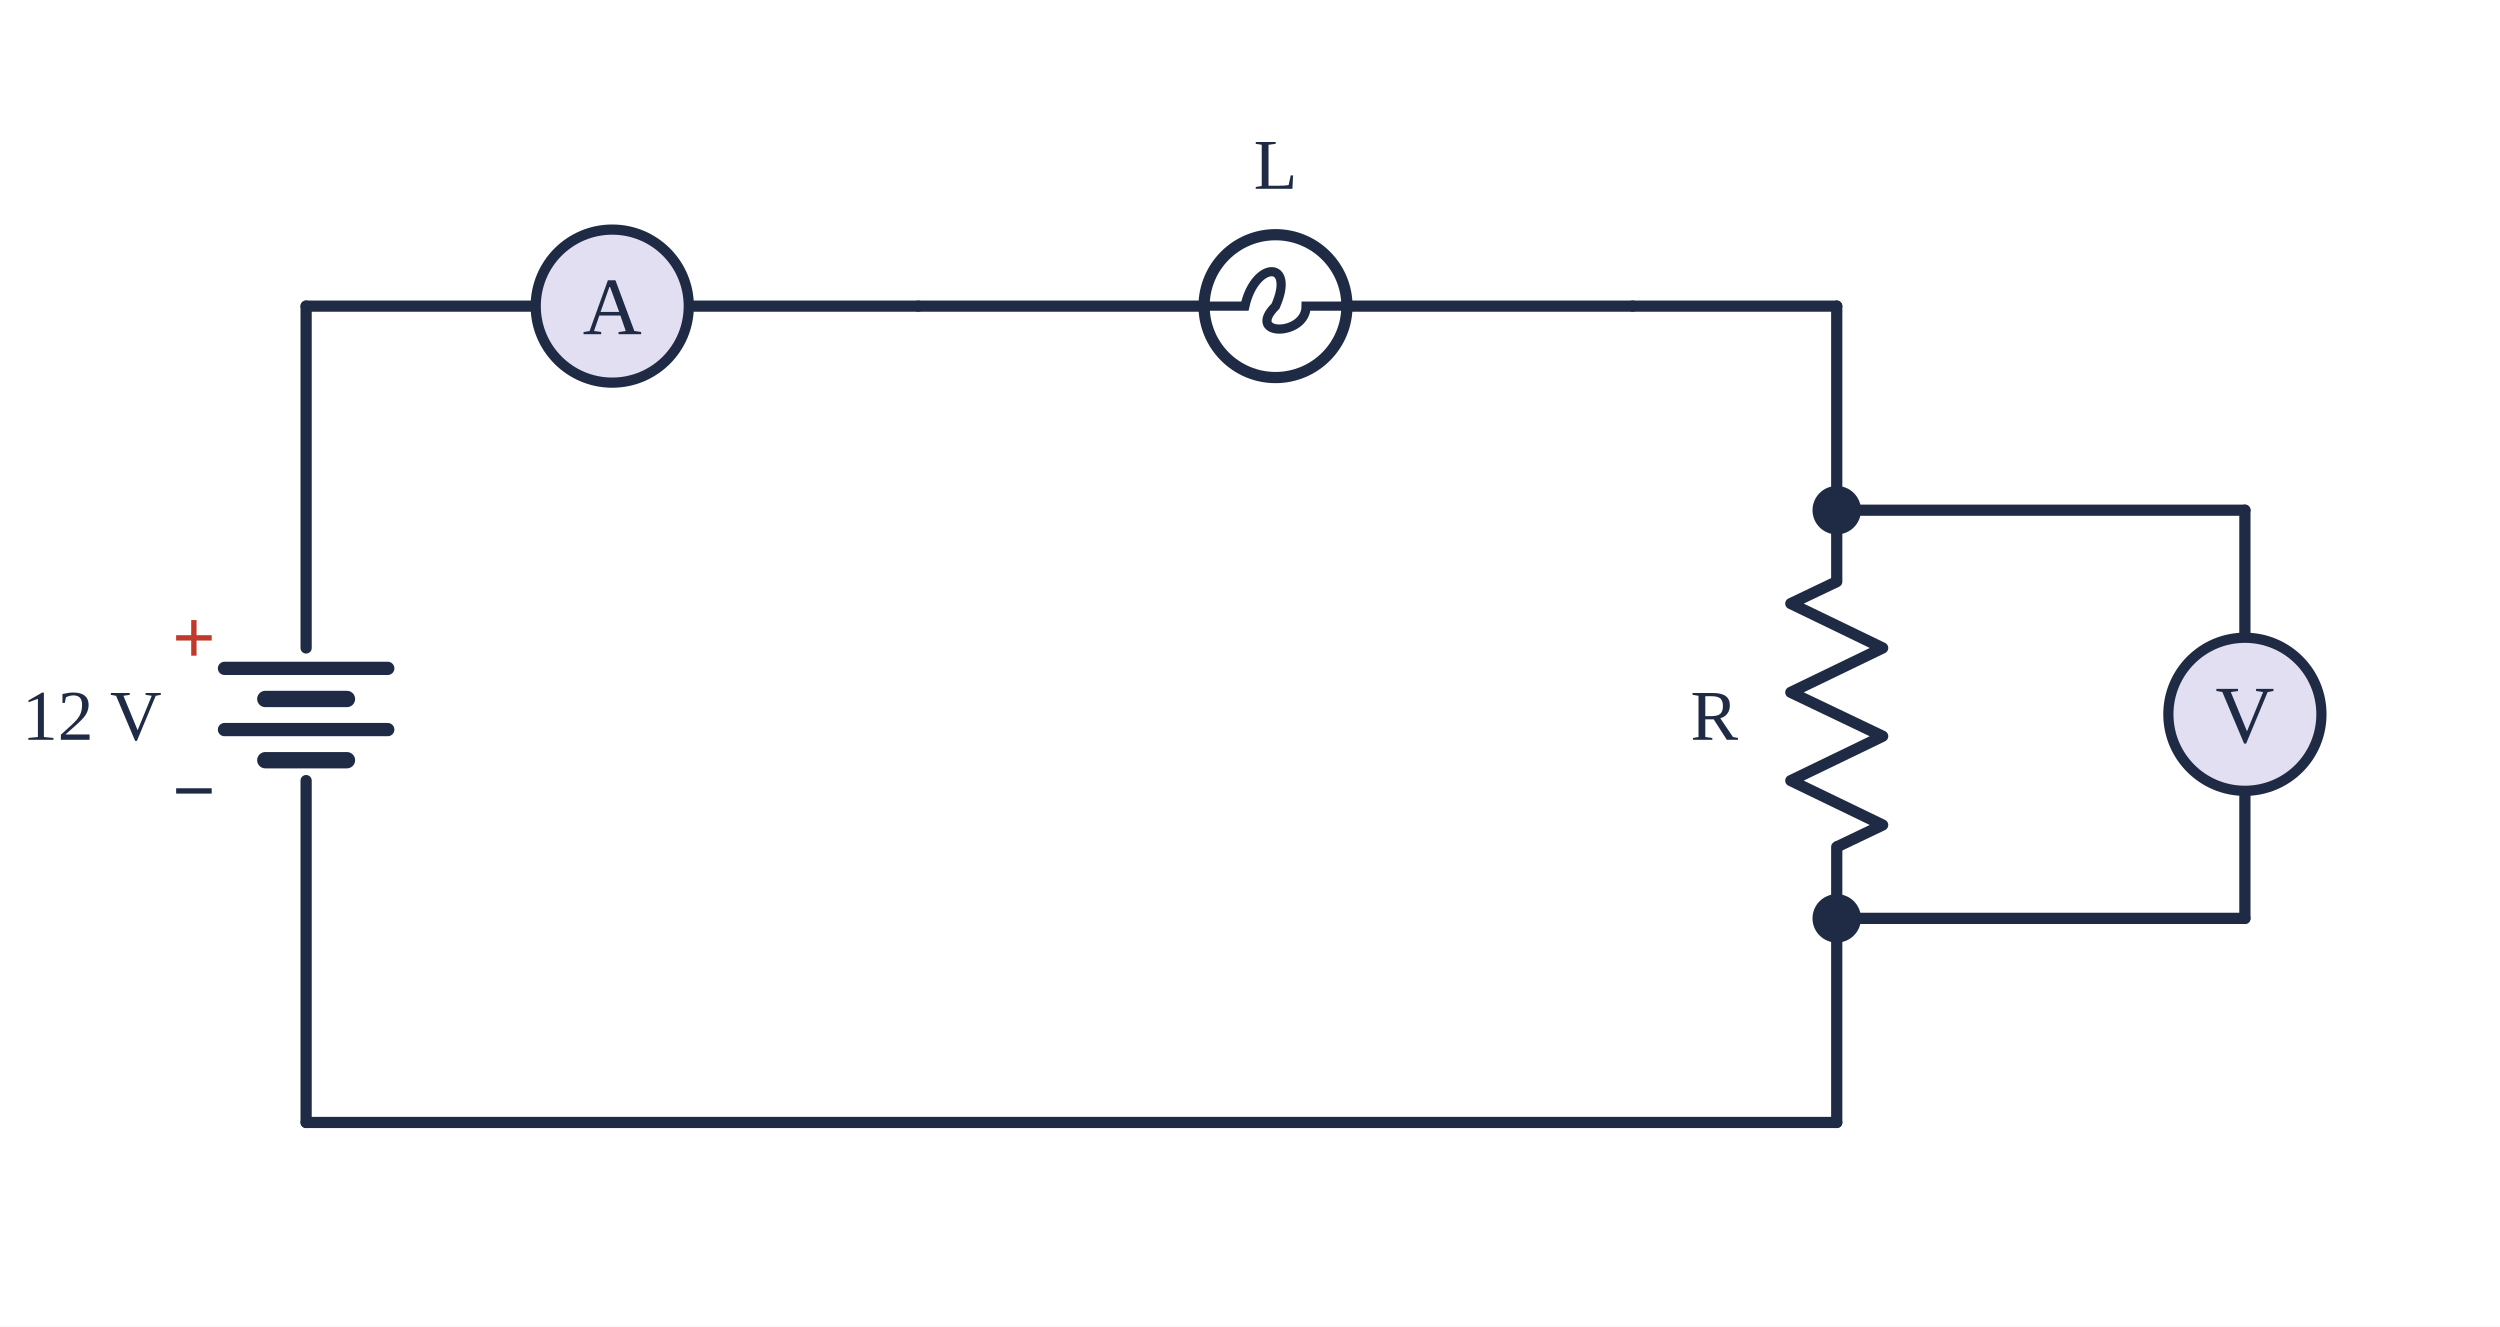
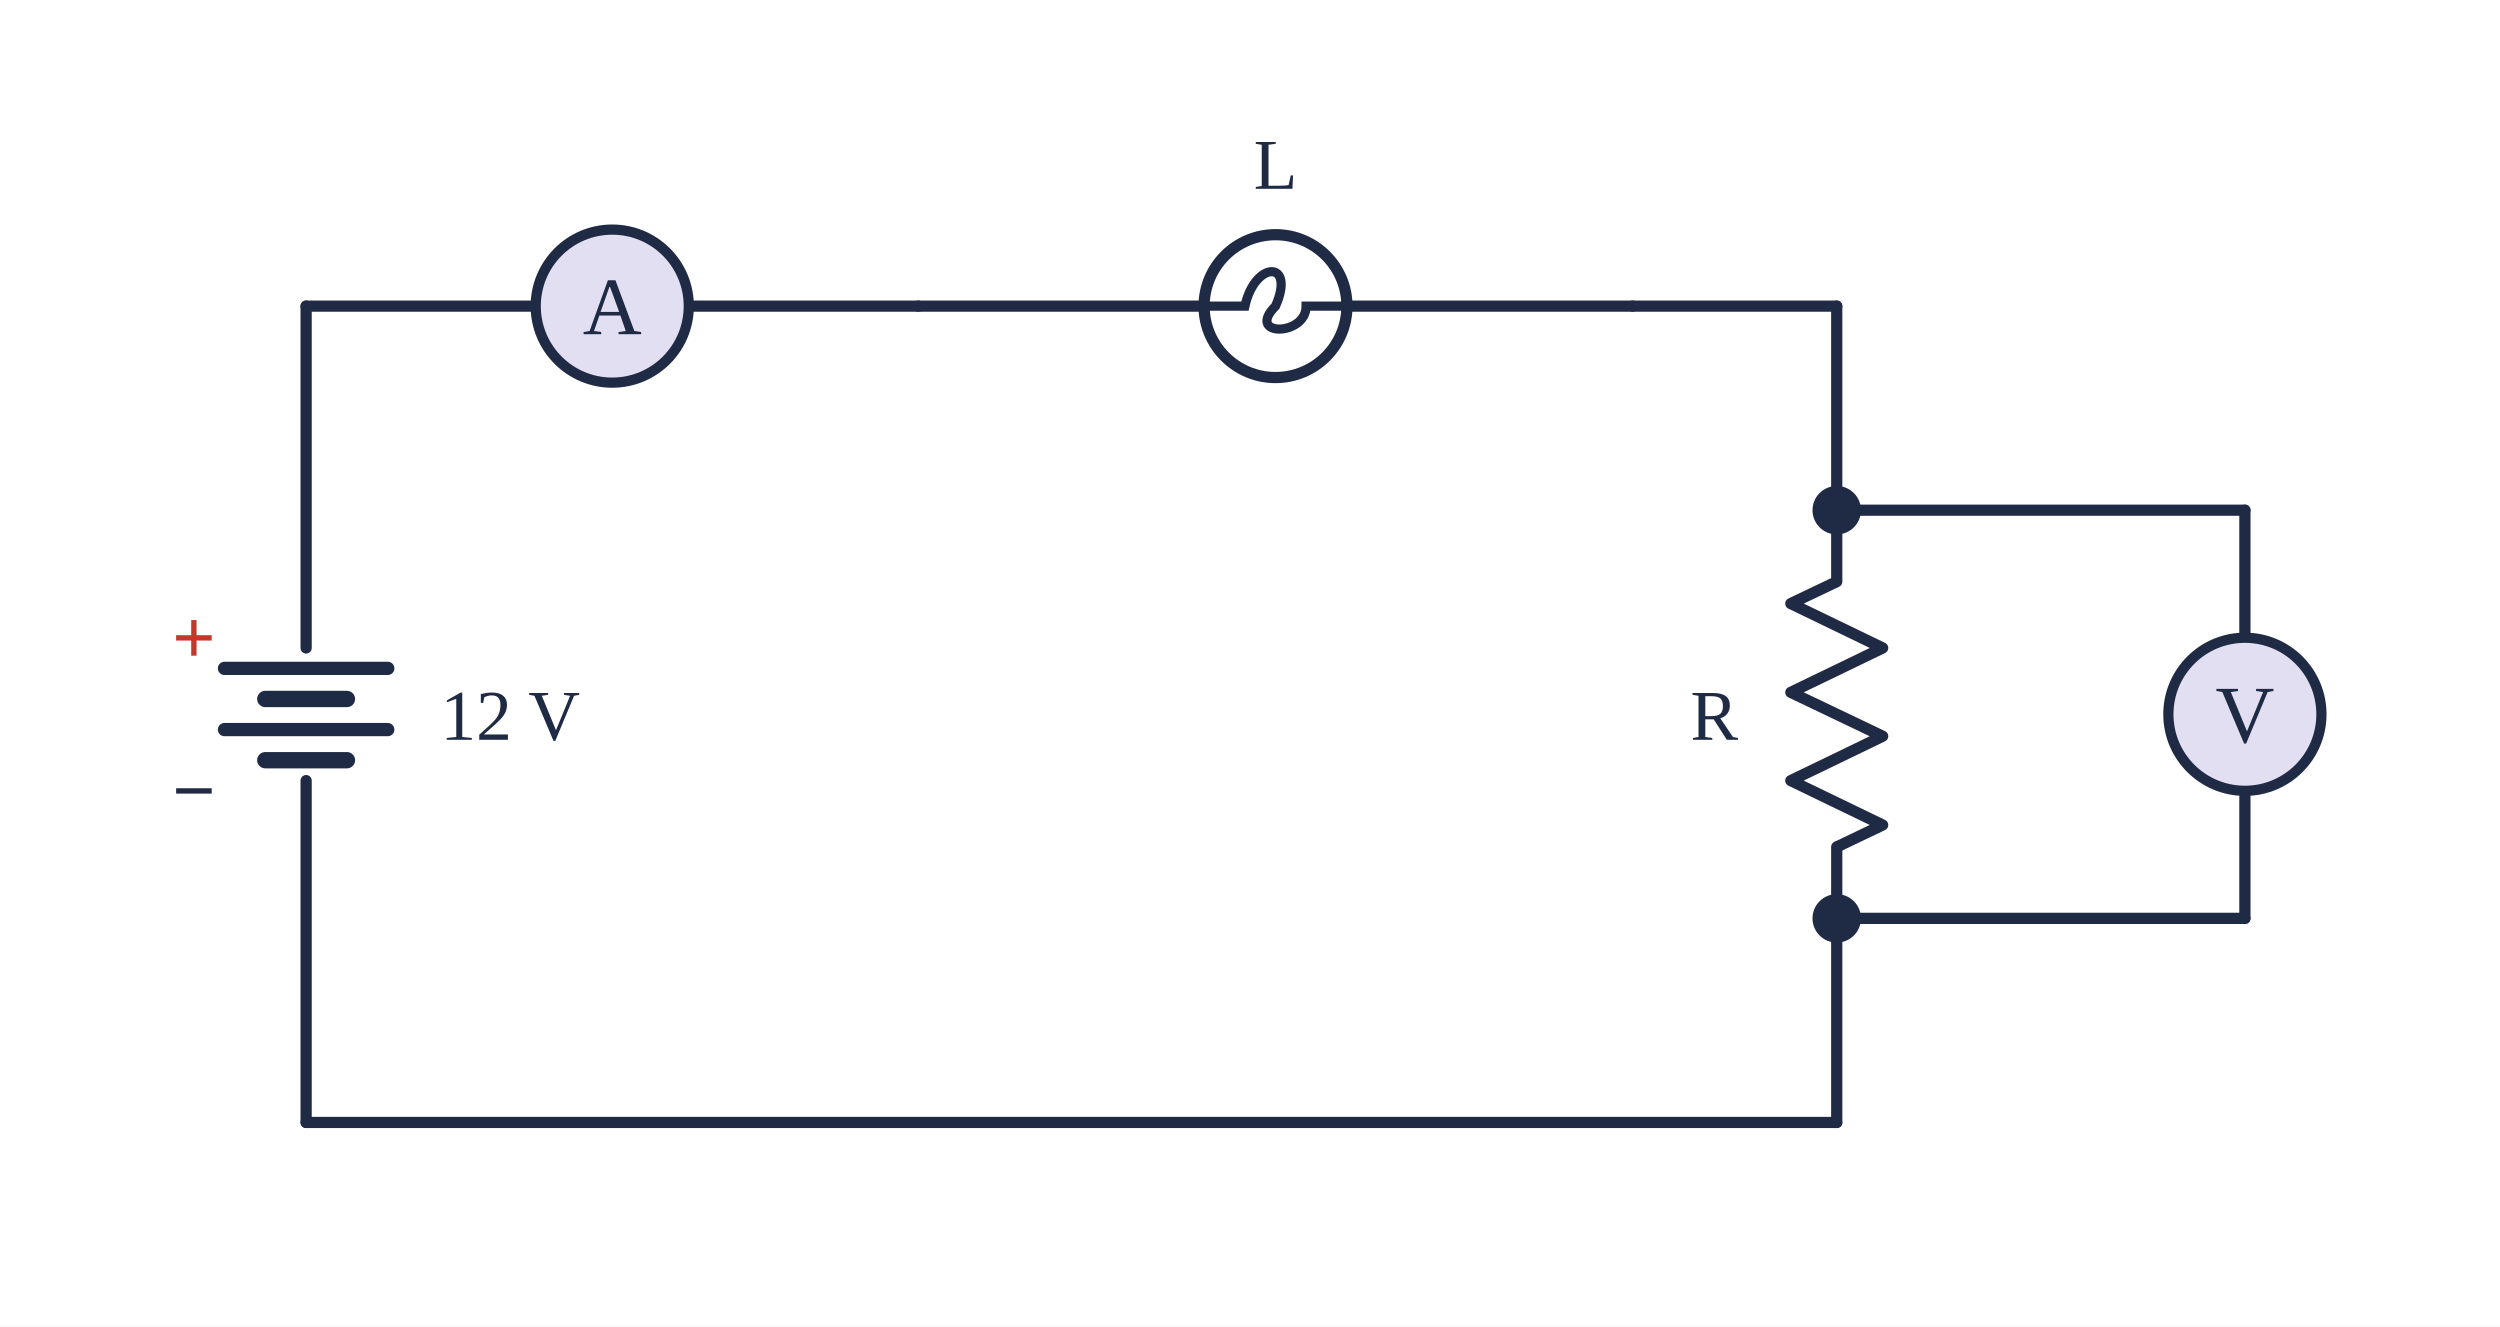
<svg xmlns="http://www.w3.org/2000/svg" viewBox="0 0 490 260" width="490" height="260">
  <rect width="490" height="260" fill="#fff" />
  <line x1="60.0" y1="220.0" x2="60.0" y2="153.0" stroke="#1f2a44" stroke-width="2.2" stroke-linecap="round" />
  <line x1="60.0" y1="127.0" x2="60.0" y2="60.0" stroke="#1f2a44" stroke-width="2.2" stroke-linecap="round" />
  <line x1="44.0" y1="131.0" x2="76.0" y2="131.0" stroke="#1f2a44" stroke-width="2.6" stroke-linecap="round" />
  <line x1="52.0" y1="137.0" x2="68.0" y2="137.0" stroke="#1f2a44" stroke-width="3.2" stroke-linecap="round" />
  <line x1="44.0" y1="143.0" x2="76.0" y2="143.0" stroke="#1f2a44" stroke-width="2.6" stroke-linecap="round" />
  <line x1="52.0" y1="149.0" x2="68.0" y2="149.0" stroke="#1f2a44" stroke-width="3.2" stroke-linecap="round" />
  <text x="38.0" y="130.0" text-anchor="middle" font-size="15" fill="#c0392b" font-weight="bold" font-family="'Times New Roman',Times,serif">+</text>
  <text x="38.0" y="160.0" text-anchor="middle" font-size="15" fill="#1f2a44" font-weight="bold" font-family="'Times New Roman',Times,serif">−</text>
-   <text x="18.0" y="145.0" text-anchor="middle" font-size="14" fill="#1f2a44" font-weight="normal" font-family="'Times New Roman',Times,serif">12 V</text>
+   <text x="100.0" y="145.0" text-anchor="middle" font-size="14" fill="#1f2a44" font-weight="normal" font-family="'Times New Roman',Times,serif">12 V</text>
  <line x1="60.0" y1="60.0" x2="105.0" y2="60.0" stroke="#1f2a44" stroke-width="2.2" stroke-linecap="round" />
  <line x1="135.0" y1="60.0" x2="180.0" y2="60.0" stroke="#1f2a44" stroke-width="2.2" stroke-linecap="round" />
  <circle cx="120.0" cy="60.0" r="15" fill="#e3dff2" stroke="#1f2a44" stroke-width="2" />
  <text x="120.0" y="65.5" text-anchor="middle" font-size="16" fill="#1f2a44" font-weight="normal" font-family="'Times New Roman',Times,serif">A</text>
  <line x1="180.0" y1="60.0" x2="236.0" y2="60.0" stroke="#1f2a44" stroke-width="2.2" stroke-linecap="round" />
  <line x1="264.0" y1="60.0" x2="320.0" y2="60.0" stroke="#1f2a44" stroke-width="2.2" stroke-linecap="round" />
  <circle cx="250.0" cy="60.0" r="14" fill="#fff" stroke="#1f2a44" stroke-width="2.2" />
  <path d="M 236.0 60.0 L 244.0 60.0 C 246.0 51.0 254.0 51.0 250.0 60.0 C 244.0 66.0 256.0 66.0 256.0 60.0 L 264.0 60.0" fill="none" stroke="#1f2a44" stroke-width="1.8" />
  <text x="250.0" y="37.0" text-anchor="middle" font-size="14" fill="#1f2a44" font-weight="normal" font-family="'Times New Roman',Times,serif">L</text>
  <line x1="320.0" y1="60.0" x2="360.0" y2="60.0" stroke="#1f2a44" stroke-width="2.2" stroke-linecap="round" />
  <line x1="360.0" y1="60.0" x2="360.0" y2="100.0" stroke="#1f2a44" stroke-width="2.2" stroke-linecap="round" />
  <line x1="360.0" y1="100.0" x2="360.0" y2="114.0" stroke="#1f2a44" stroke-width="2.2" stroke-linecap="round" />
  <line x1="360.0" y1="166.0" x2="360.0" y2="180.0" stroke="#1f2a44" stroke-width="2.2" stroke-linecap="round" />
  <polyline points="360.0,114.0 351.0,118.3 369.0,127.0 351.0,135.7 369.0,144.3 351.0,153.0 369.0,161.7 360.0,166.0" fill="none" stroke="#1f2a44" stroke-width="2.2" stroke-linejoin="round" />
  <text x="336.0" y="145.0" text-anchor="middle" font-size="14" fill="#1f2a44" font-weight="normal" font-family="'Times New Roman',Times,serif">R</text>
  <line x1="360.0" y1="180.0" x2="360.0" y2="220.0" stroke="#1f2a44" stroke-width="2.2" stroke-linecap="round" />
  <line x1="360.0" y1="220.0" x2="60.0" y2="220.0" stroke="#1f2a44" stroke-width="2.2" stroke-linecap="round" />
  <circle cx="360.0" cy="100.0" r="4" fill="#1f2a44" stroke="#1f2a44" stroke-width="1.5" />
  <circle cx="360.0" cy="180.0" r="4" fill="#1f2a44" stroke="#1f2a44" stroke-width="1.5" />
  <line x1="360.0" y1="100.0" x2="440.0" y2="100.0" stroke="#1f2a44" stroke-width="2.2" stroke-linecap="round" />
  <line x1="440.0" y1="100.0" x2="440.0" y2="125.0" stroke="#1f2a44" stroke-width="2.2" stroke-linecap="round" />
  <line x1="440.0" y1="155.0" x2="440.0" y2="180.0" stroke="#1f2a44" stroke-width="2.2" stroke-linecap="round" />
  <circle cx="440.0" cy="140.0" r="15" fill="#e3dff2" stroke="#1f2a44" stroke-width="2" />
  <text x="440.0" y="145.5" text-anchor="middle" font-size="16" fill="#1f2a44" font-weight="normal" font-family="'Times New Roman',Times,serif">V</text>
  <line x1="440.0" y1="180.0" x2="360.0" y2="180.0" stroke="#1f2a44" stroke-width="2.2" stroke-linecap="round" />
</svg>
